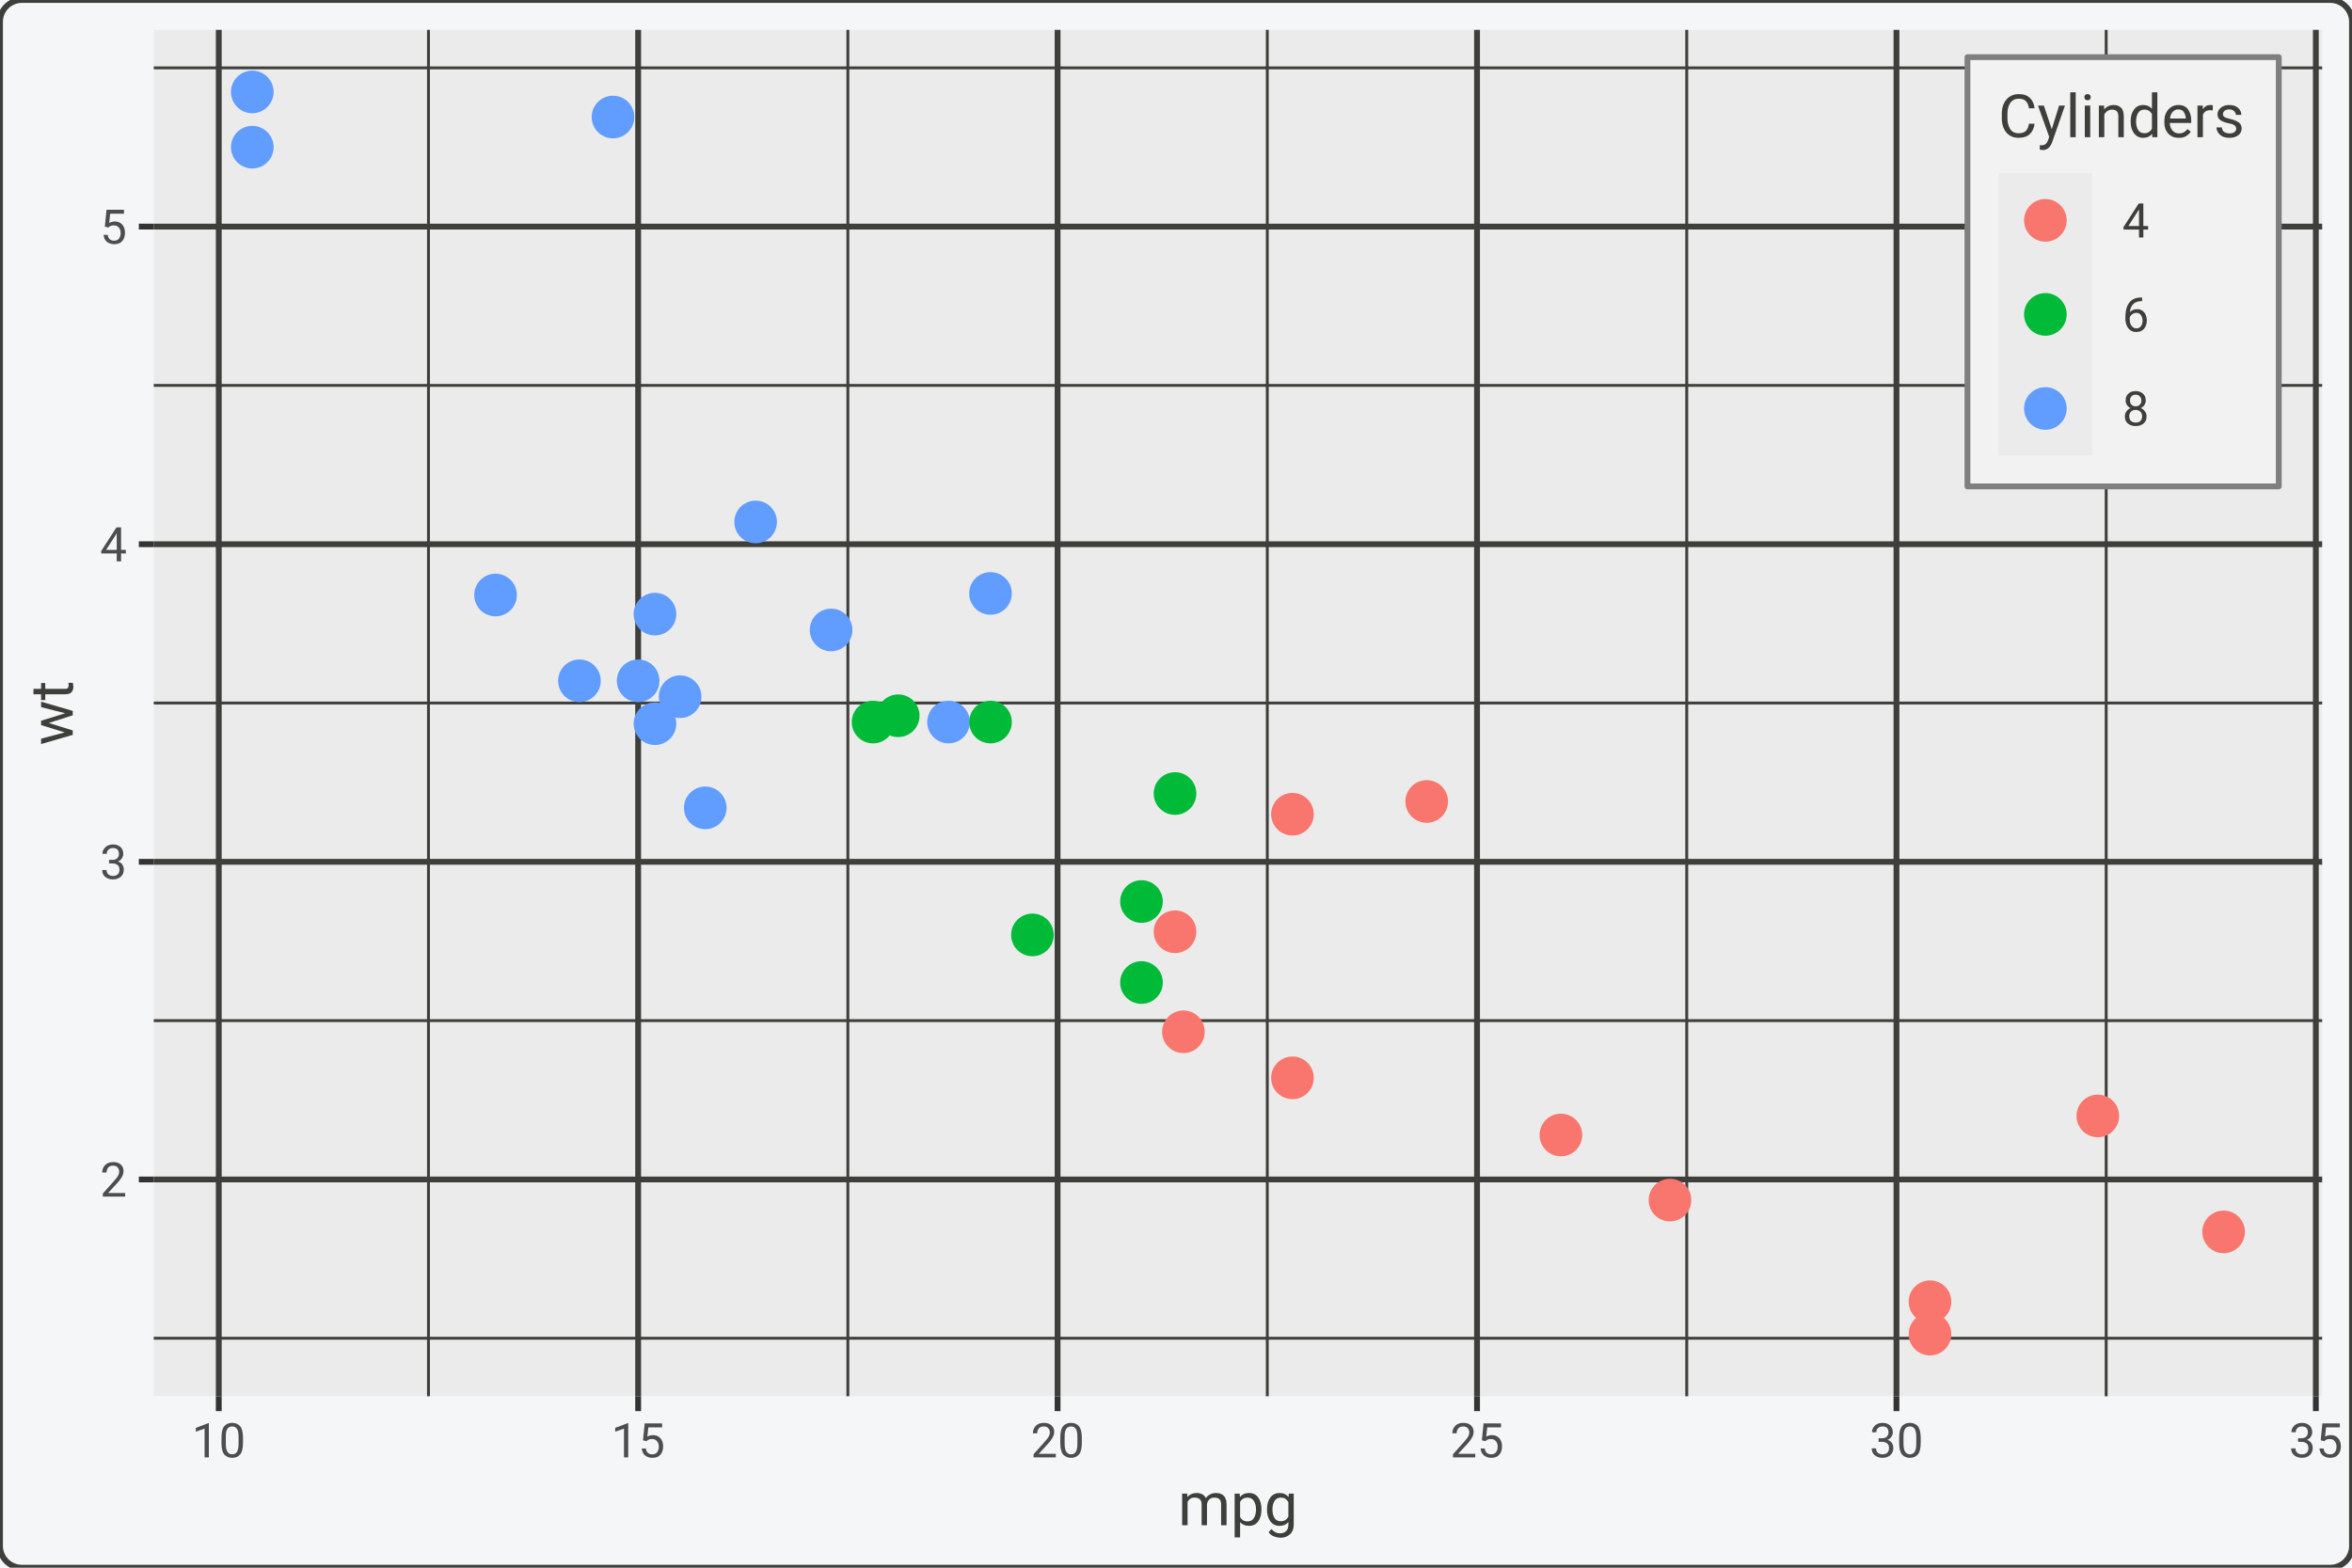
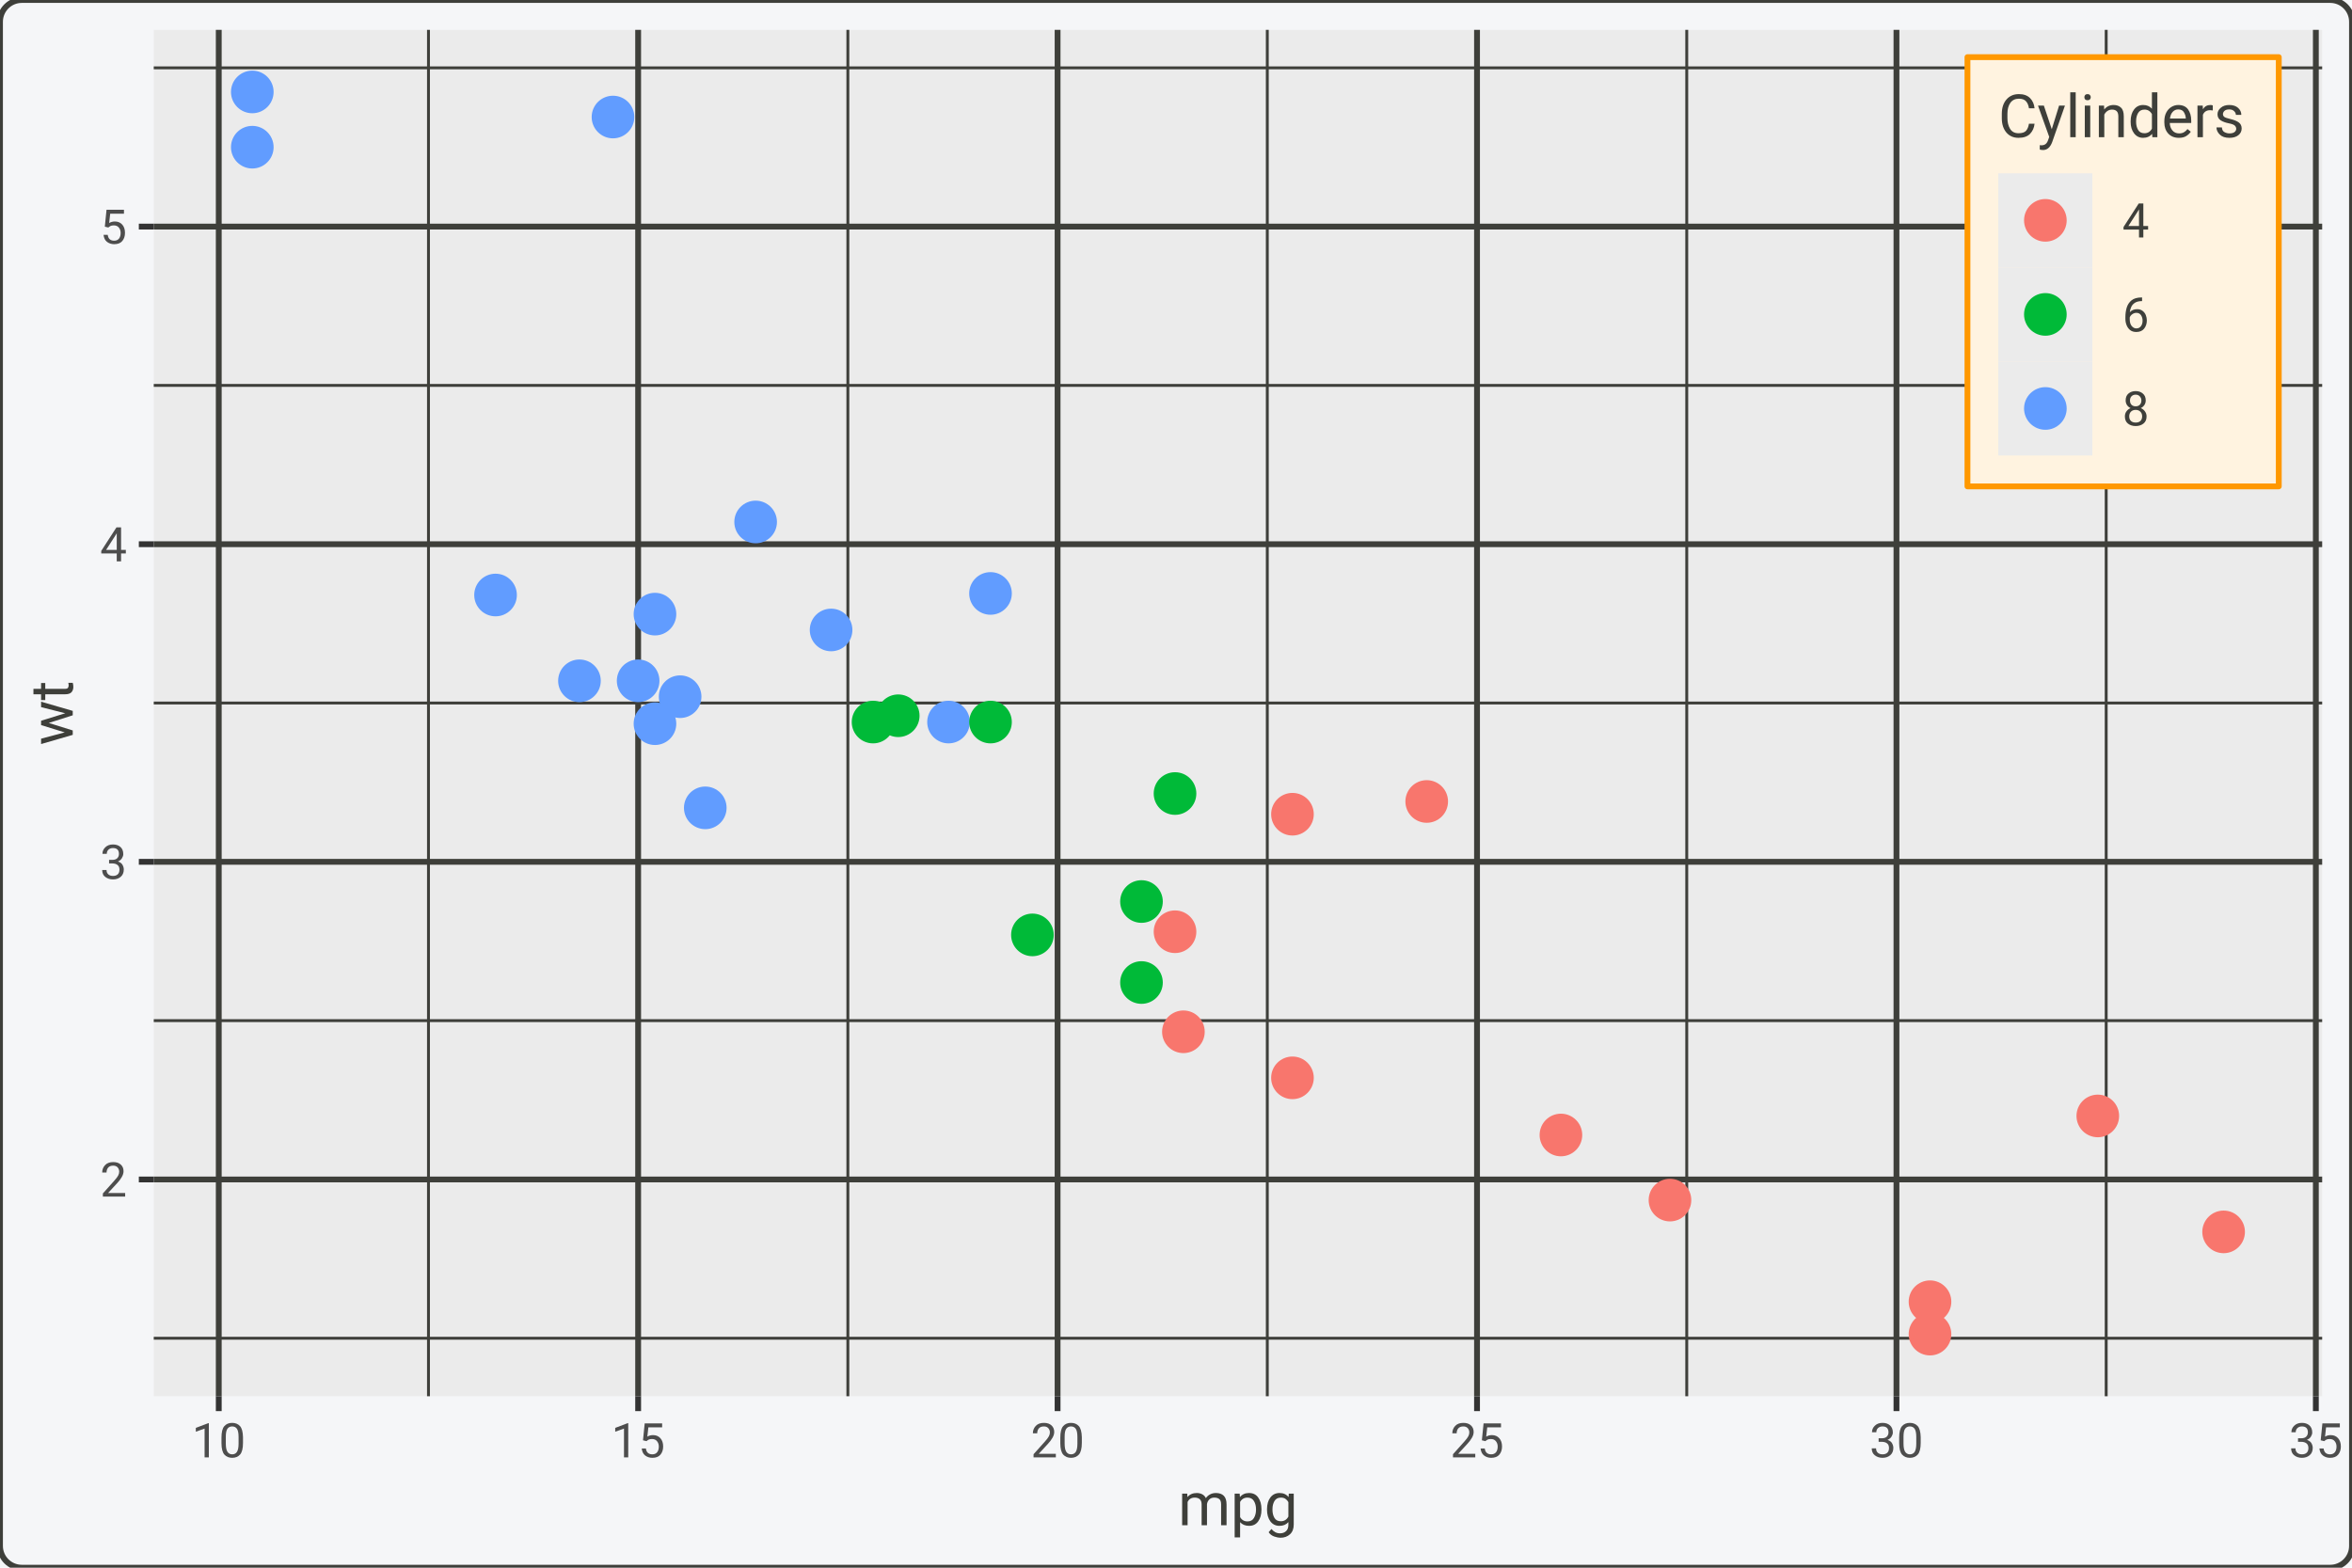
<svg xmlns="http://www.w3.org/2000/svg" width="432.00pt" height="288.00pt" viewBox="0 0 432.00 288.00">
  <g class="svglite">
    <defs>
      <style type="text/css">
    /* theme-aware-processed */
    .svglite line, .svglite polyline, .svglite polygon, .svglite path, .svglite circle {
      fill: none;
      stroke: #3E3F3A;
      stroke-linecap: round;
      stroke-linejoin: round;
      stroke-miterlimit: 10.00;
    }
    .svglite &gt; g &gt; rect {
      fill: none;
      stroke: #3E3F3A;
      stroke-linecap: round;
      stroke-linejoin: round;
      stroke-miterlimit: 10.00;
    }
    .svglite text {
      white-space: pre;
      fill: #3E3F3A;
    }
    .svglite g.glyphgroup path {
      fill: inherit;
      stroke: none;
    }
  </style>
    </defs>
    <rect class="svg-bg" width="100%" height="100%" style="stroke: none; fill: #F5F6F8;" />
    <defs>
      <clipPath id="cpMC4wMHw0MzIuMDB8MC4wMHwyODguMDA=">
        <rect x="0.00" y="0.00" width="432.00" height="288.00" />
      </clipPath>
    </defs>
    <g clip-path="url(#cpMC4wMHw0MzIuMDB8MC4wMHwyODguMDA=)">
      <rect rx="4" x="0" y="0.00" width="432.00" height="288.00" style="stroke-width: 1.07; stroke: #3E3F3A; fill: #F5F6F8;" />
    </g>
    <defs>
      <clipPath id="cpMjguMjR8NDI2LjUyfDUuNDh8MjU2LjUw">
        <rect x="28.24" y="5.48" width="398.28" height="251.02" />
      </clipPath>
    </defs>
    <g clip-path="url(#cpMjguMjR8NDI2LjUyfDUuNDh8MjU2LjUw)">
      <rect x="28.24" y="5.48" width="398.28" height="251.02" style="stroke-width: 1.07; stroke: none; fill: #EBEBEB;" />
      <polyline points="28.24,245.85 426.52,245.85 " style="stroke-width: 0.53; stroke: #3E3F3A; stroke-linecap: butt;" />
      <polyline points="28.24,187.50 426.52,187.50 " style="stroke-width: 0.53; stroke: #3E3F3A; stroke-linecap: butt;" />
      <polyline points="28.24,129.15 426.52,129.15 " style="stroke-width: 0.53; stroke: #3E3F3A; stroke-linecap: butt;" />
      <polyline points="28.24,70.80 426.52,70.80 " style="stroke-width: 0.53; stroke: #3E3F3A; stroke-linecap: butt;" />
      <polyline points="28.24,12.46 426.52,12.46 " style="stroke-width: 0.53; stroke: #3E3F3A; stroke-linecap: butt;" />
      <polyline points="78.70,256.50 78.70,5.48 " style="stroke-width: 0.53; stroke: #3E3F3A; stroke-linecap: butt;" />
      <polyline points="155.73,256.50 155.73,5.48 " style="stroke-width: 0.53; stroke: #3E3F3A; stroke-linecap: butt;" />
      <polyline points="232.77,256.50 232.77,5.48 " style="stroke-width: 0.53; stroke: #3E3F3A; stroke-linecap: butt;" />
      <polyline points="309.81,256.50 309.81,5.48 " style="stroke-width: 0.53; stroke: #3E3F3A; stroke-linecap: butt;" />
      <polyline points="386.85,256.50 386.85,5.48 " style="stroke-width: 0.53; stroke: #3E3F3A; stroke-linecap: butt;" />
      <polyline points="28.24,216.68 426.52,216.68 " style="stroke-width: 1.07; stroke: #3E3F3A; stroke-linecap: butt;" />
      <polyline points="28.24,158.33 426.52,158.33 " style="stroke-width: 1.07; stroke: #3E3F3A; stroke-linecap: butt;" />
      <polyline points="28.24,99.98 426.52,99.98 " style="stroke-width: 1.07; stroke: #3E3F3A; stroke-linecap: butt;" />
      <polyline points="28.24,41.63 426.52,41.63 " style="stroke-width: 1.07; stroke: #3E3F3A; stroke-linecap: butt;" />
      <polyline points="40.18,256.50 40.18,5.48 " style="stroke-width: 1.07; stroke: #3E3F3A; stroke-linecap: butt;" />
      <polyline points="117.21,256.50 117.21,5.48 " style="stroke-width: 1.07; stroke: #3E3F3A; stroke-linecap: butt;" />
      <polyline points="194.25,256.50 194.25,5.48 " style="stroke-width: 1.07; stroke: #3E3F3A; stroke-linecap: butt;" />
      <polyline points="271.29,256.50 271.29,5.48 " style="stroke-width: 1.07; stroke: #3E3F3A; stroke-linecap: butt;" />
      <polyline points="348.33,256.50 348.33,5.48 " style="stroke-width: 1.07; stroke: #3E3F3A; stroke-linecap: butt;" />
      <polyline points="425.36,256.50 425.36,5.48 " style="stroke-width: 1.07; stroke: #3E3F3A; stroke-linecap: butt;" />
      <circle cx="209.66" cy="180.50" r="3.56" style="stroke-width: 0.71; stroke: #00BA38; fill: #00BA38;" />
      <circle cx="209.66" cy="165.62" r="3.56" style="stroke-width: 0.71; stroke: #00BA38; fill: #00BA38;" />
      <circle cx="237.39" cy="198.01" r="3.56" style="stroke-width: 0.71; stroke: #F8766D; fill: #F8766D;" />
      <circle cx="215.82" cy="145.78" r="3.56" style="stroke-width: 0.71; stroke: #00BA38; fill: #00BA38;" />
      <circle cx="174.22" cy="132.65" r="3.56" style="stroke-width: 0.71; stroke: #619CFF; fill: #619CFF;" />
      <circle cx="164.98" cy="131.49" r="3.56" style="stroke-width: 0.71; stroke: #00BA38; fill: #00BA38;" />
      <circle cx="106.43" cy="125.07" r="3.56" style="stroke-width: 0.71; stroke: #619CFF; fill: #619CFF;" />
      <circle cx="262.05" cy="147.24" r="3.56" style="stroke-width: 0.71; stroke: #F8766D; fill: #F8766D;" />
      <circle cx="237.39" cy="149.58" r="3.56" style="stroke-width: 0.71; stroke: #F8766D; fill: #F8766D;" />
      <circle cx="181.93" cy="132.65" r="3.56" style="stroke-width: 0.71; stroke: #00BA38; fill: #00BA38;" />
      <circle cx="160.36" cy="132.65" r="3.56" style="stroke-width: 0.71; stroke: #00BA38; fill: #00BA38;" />
      <circle cx="138.79" cy="95.89" r="3.56" style="stroke-width: 0.71; stroke: #619CFF; fill: #619CFF;" />
      <circle cx="152.65" cy="115.73" r="3.56" style="stroke-width: 0.71; stroke: #619CFF; fill: #619CFF;" />
      <circle cx="120.30" cy="112.82" r="3.56" style="stroke-width: 0.71; stroke: #619CFF; fill: #619CFF;" />
      <circle cx="46.34" cy="27.04" r="3.56" style="stroke-width: 0.71; stroke: #619CFF; fill: #619CFF;" />
      <circle cx="46.34" cy="16.89" r="3.56" style="stroke-width: 0.71; stroke: #619CFF; fill: #619CFF;" />
      <circle cx="112.59" cy="21.50" r="3.56" style="stroke-width: 0.71; stroke: #619CFF; fill: #619CFF;" />
      <circle cx="385.31" cy="205.01" r="3.56" style="stroke-width: 0.71; stroke: #F8766D; fill: #F8766D;" />
      <circle cx="354.49" cy="239.14" r="3.56" style="stroke-width: 0.71; stroke: #F8766D; fill: #F8766D;" />
      <circle cx="408.42" cy="226.31" r="3.56" style="stroke-width: 0.71; stroke: #F8766D; fill: #F8766D;" />
      <circle cx="217.36" cy="189.55" r="3.56" style="stroke-width: 0.71; stroke: #F8766D; fill: #F8766D;" />
      <circle cx="124.92" cy="127.99" r="3.56" style="stroke-width: 0.71; stroke: #619CFF; fill: #619CFF;" />
      <circle cx="120.30" cy="132.95" r="3.56" style="stroke-width: 0.71; stroke: #619CFF; fill: #619CFF;" />
      <circle cx="91.02" cy="109.31" r="3.56" style="stroke-width: 0.71; stroke: #619CFF; fill: #619CFF;" />
      <circle cx="181.93" cy="109.02" r="3.56" style="stroke-width: 0.71; stroke: #619CFF; fill: #619CFF;" />
      <circle cx="306.73" cy="220.47" r="3.56" style="stroke-width: 0.71; stroke: #F8766D; fill: #F8766D;" />
      <circle cx="286.70" cy="208.51" r="3.56" style="stroke-width: 0.71; stroke: #F8766D; fill: #F8766D;" />
      <circle cx="354.49" cy="245.09" r="3.56" style="stroke-width: 0.71; stroke: #F8766D; fill: #F8766D;" />
      <circle cx="129.54" cy="148.41" r="3.56" style="stroke-width: 0.71; stroke: #619CFF; fill: #619CFF;" />
      <circle cx="189.63" cy="171.75" r="3.56" style="stroke-width: 0.71; stroke: #00BA38; fill: #00BA38;" />
      <circle cx="117.21" cy="125.07" r="3.56" style="stroke-width: 0.71; stroke: #619CFF; fill: #619CFF;" />
      <circle cx="215.82" cy="171.17" r="3.56" style="stroke-width: 0.71; stroke: #F8766D; fill: #F8766D;" />
    </g>
    <g clip-path="url(#cpMC4wMHw0MzIuMDB8MC4wMHwyODguMDA=)">
      <text x="23.31" y="219.83" text-anchor="end" style="font-size: 8.80px;fill: #4D4D4D; font-family: &quot;Roboto&quot;, -apple-system, BlinkMacSystemFont, &quot;Segoe UI&quot;, system-ui, sans-serif;" textLength="4.89px" lengthAdjust="spacingAndGlyphs">2</text>
      <text x="23.31" y="161.48" text-anchor="end" style="font-size: 8.80px;fill: #4D4D4D; font-family: &quot;Roboto&quot;, -apple-system, BlinkMacSystemFont, &quot;Segoe UI&quot;, system-ui, sans-serif;" textLength="4.89px" lengthAdjust="spacingAndGlyphs">3</text>
      <text x="23.31" y="103.13" text-anchor="end" style="font-size: 8.80px;fill: #4D4D4D; font-family: &quot;Roboto&quot;, -apple-system, BlinkMacSystemFont, &quot;Segoe UI&quot;, system-ui, sans-serif;" textLength="4.89px" lengthAdjust="spacingAndGlyphs">4</text>
      <text x="23.31" y="44.78" text-anchor="end" style="font-size: 8.80px;fill: #4D4D4D; font-family: &quot;Roboto&quot;, -apple-system, BlinkMacSystemFont, &quot;Segoe UI&quot;, system-ui, sans-serif;" textLength="4.89px" lengthAdjust="spacingAndGlyphs">5</text>
      <polyline points="25.50,216.68 28.24,216.68 " style="stroke-width: 1.07; stroke: #333333; stroke-linecap: butt;" />
      <polyline points="25.50,158.33 28.24,158.33 " style="stroke-width: 1.07; stroke: #333333; stroke-linecap: butt;" />
      <polyline points="25.50,99.98 28.24,99.98 " style="stroke-width: 1.07; stroke: #333333; stroke-linecap: butt;" />
      <polyline points="25.50,41.63 28.24,41.63 " style="stroke-width: 1.07; stroke: #333333; stroke-linecap: butt;" />
      <polyline points="40.18,259.24 40.18,256.50 " style="stroke-width: 1.07; stroke: #333333; stroke-linecap: butt;" />
      <polyline points="117.21,259.24 117.21,256.50 " style="stroke-width: 1.07; stroke: #333333; stroke-linecap: butt;" />
      <polyline points="194.25,259.24 194.25,256.50 " style="stroke-width: 1.07; stroke: #333333; stroke-linecap: butt;" />
      <polyline points="271.29,259.24 271.29,256.50 " style="stroke-width: 1.07; stroke: #333333; stroke-linecap: butt;" />
      <polyline points="348.33,259.24 348.33,256.50 " style="stroke-width: 1.07; stroke: #333333; stroke-linecap: butt;" />
      <polyline points="425.36,259.24 425.36,256.50 " style="stroke-width: 1.07; stroke: #333333; stroke-linecap: butt;" />
      <text x="40.18" y="267.74" text-anchor="middle" style="font-size: 8.80px;fill: #4D4D4D; font-family: &quot;Roboto&quot;, -apple-system, BlinkMacSystemFont, &quot;Segoe UI&quot;, system-ui, sans-serif;" textLength="9.78px" lengthAdjust="spacingAndGlyphs">10</text>
      <text x="117.21" y="267.74" text-anchor="middle" style="font-size: 8.80px;fill: #4D4D4D; font-family: &quot;Roboto&quot;, -apple-system, BlinkMacSystemFont, &quot;Segoe UI&quot;, system-ui, sans-serif;" textLength="9.78px" lengthAdjust="spacingAndGlyphs">15</text>
      <text x="194.25" y="267.74" text-anchor="middle" style="font-size: 8.80px;fill: #4D4D4D; font-family: &quot;Roboto&quot;, -apple-system, BlinkMacSystemFont, &quot;Segoe UI&quot;, system-ui, sans-serif;" textLength="9.78px" lengthAdjust="spacingAndGlyphs">20</text>
      <text x="271.29" y="267.74" text-anchor="middle" style="font-size: 8.80px;fill: #4D4D4D; font-family: &quot;Roboto&quot;, -apple-system, BlinkMacSystemFont, &quot;Segoe UI&quot;, system-ui, sans-serif;" textLength="9.78px" lengthAdjust="spacingAndGlyphs">25</text>
      <text x="348.33" y="267.74" text-anchor="middle" style="font-size: 8.80px;fill: #4D4D4D; font-family: &quot;Roboto&quot;, -apple-system, BlinkMacSystemFont, &quot;Segoe UI&quot;, system-ui, sans-serif;" textLength="9.78px" lengthAdjust="spacingAndGlyphs">30</text>
      <text x="425.36" y="267.74" text-anchor="middle" style="font-size: 8.80px;fill: #4D4D4D; font-family: &quot;Roboto&quot;, -apple-system, BlinkMacSystemFont, &quot;Segoe UI&quot;, system-ui, sans-serif;" textLength="9.78px" lengthAdjust="spacingAndGlyphs">35</text>
      <text x="227.38" y="280.20" text-anchor="middle" style="font-size: 11.00px; font-family: &quot;Roboto&quot;, -apple-system, BlinkMacSystemFont, &quot;Segoe UI&quot;, system-ui, sans-serif;" textLength="21.41px" lengthAdjust="spacingAndGlyphs">mpg</text>
      <text transform="translate(13.36,130.99) rotate(-90)" text-anchor="middle" style="font-size: 11.00px; font-family: &quot;Roboto&quot;, -apple-system, BlinkMacSystemFont, &quot;Segoe UI&quot;, system-ui, sans-serif;" textLength="11.00px" lengthAdjust="spacingAndGlyphs">wt</text>
-       <rect x="361.37" y="10.50" width="57.18" height="78.85" style="stroke-width: 1.07; stroke: #7F7F7F; fill: #F2F2F2;" />
+       <rect x="361.37" y="10.50" width="57.18" height="78.85" style="stroke-width: 1.07; stroke: #FF9800; fill: #FFF3E0;" />
      <text x="367.04" y="25.21" style="font-size: 11.00px; font-family: &quot;Roboto&quot;, -apple-system, BlinkMacSystemFont, &quot;Segoe UI&quot;, system-ui, sans-serif;" textLength="45.84px" lengthAdjust="spacingAndGlyphs">Cylinders</text>
      <rect x="367.04" y="31.84" width="17.28" height="17.28" style="stroke-width: 1.07; stroke: none; fill: #EBEBEB;" />
      <circle cx="375.68" cy="40.48" r="3.56" style="stroke-width: 0.71; stroke: #F8766D; fill: #F8766D;" />
      <rect x="367.04" y="49.12" width="17.28" height="17.28" style="stroke-width: 1.07; stroke: none; fill: #EBEBEB;" />
      <circle cx="375.68" cy="57.76" r="3.56" style="stroke-width: 0.71; stroke: #00BA38; fill: #00BA38;" />
      <rect x="367.04" y="66.40" width="17.28" height="17.28" style="stroke-width: 1.07; stroke: none; fill: #EBEBEB;" />
      <circle cx="375.68" cy="75.04" r="3.56" style="stroke-width: 0.71; stroke: #619CFF; fill: #619CFF;" />
      <text x="389.80" y="43.63" style="font-size: 8.80px; font-family: &quot;Roboto&quot;, -apple-system, BlinkMacSystemFont, &quot;Segoe UI&quot;, system-ui, sans-serif;" textLength="4.89px" lengthAdjust="spacingAndGlyphs">4</text>
      <text x="389.80" y="60.91" style="font-size: 8.80px; font-family: &quot;Roboto&quot;, -apple-system, BlinkMacSystemFont, &quot;Segoe UI&quot;, system-ui, sans-serif;" textLength="4.89px" lengthAdjust="spacingAndGlyphs">6</text>
      <text x="389.80" y="78.19" style="font-size: 8.80px; font-family: &quot;Roboto&quot;, -apple-system, BlinkMacSystemFont, &quot;Segoe UI&quot;, system-ui, sans-serif;" textLength="4.89px" lengthAdjust="spacingAndGlyphs">8</text>
    </g>
  </g>
</svg>
